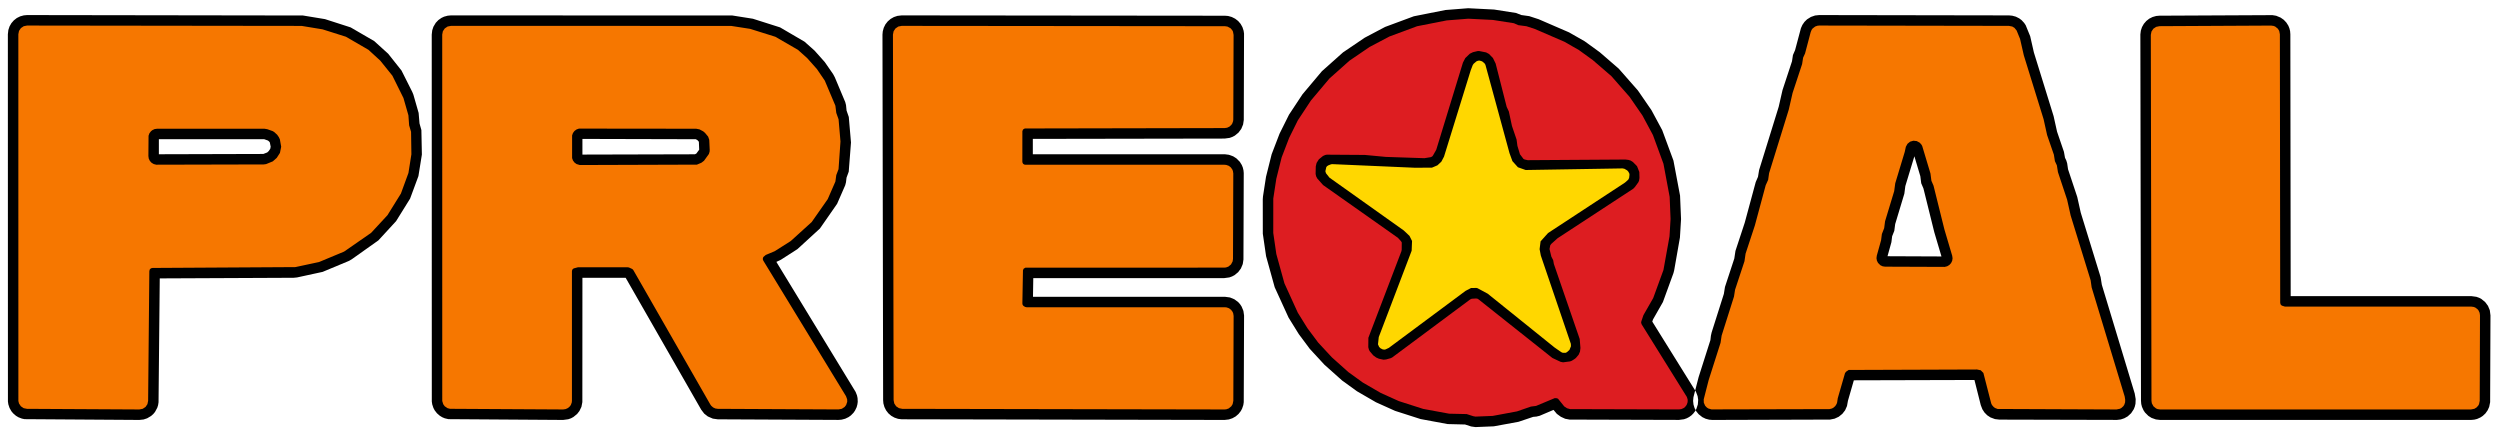
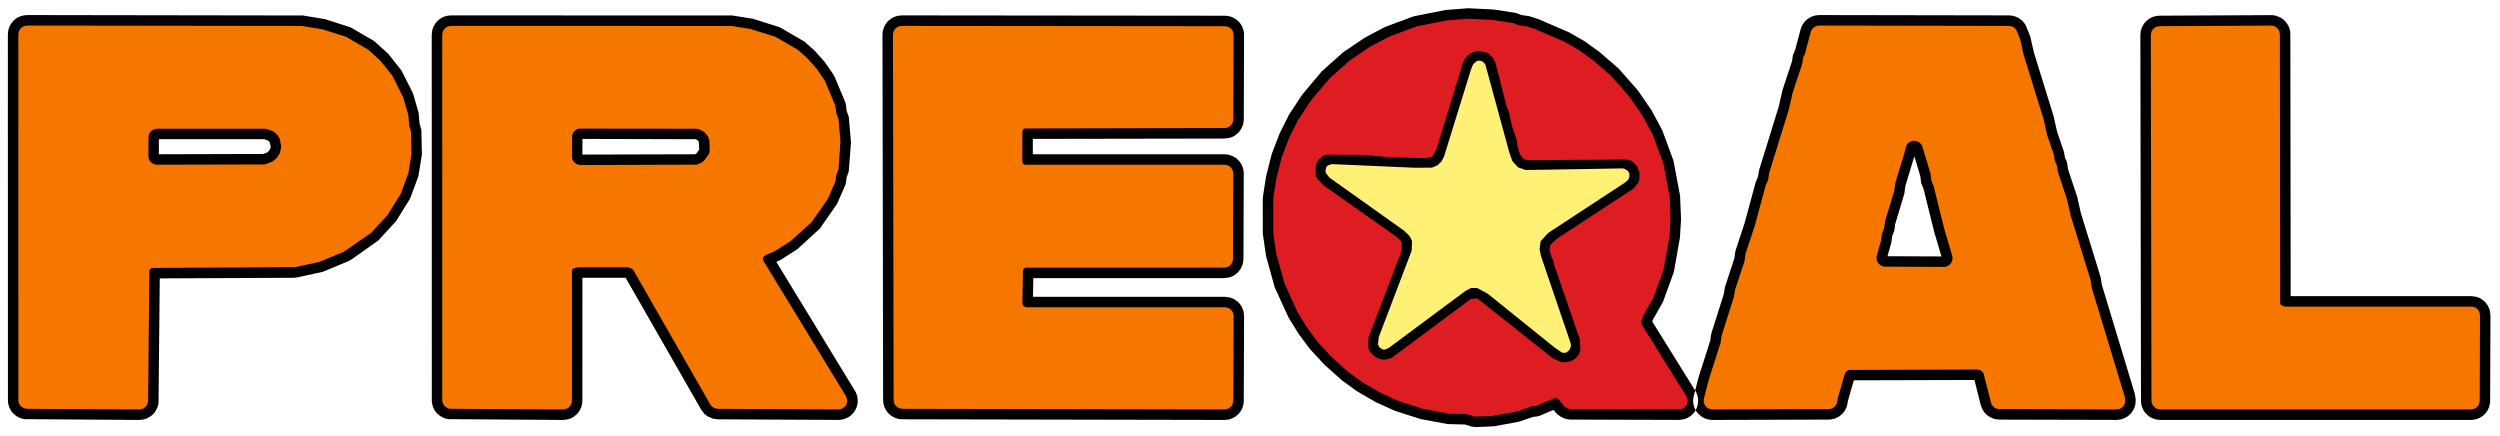
<svg xmlns="http://www.w3.org/2000/svg" viewBox="0 0 7632 1328">
  <path fill="#000000" fill-rule="evenodd" d="M24.2,1225.7L25.5,1234.5L29.1,1245.3L34.7,1255.3L40.0,1261.7L48.6,1269.2L56.2,1273.8L66.8,1277.9L75.0,1279.6L425.3,1282.0L438.3,1280.6L449.2,1277.0L461.2,1269.9L467.9,1264.0L473.2,1257.6L480.1,1244.8L482.6,1236.9L484.0,1228.1L487.7,849.9L896.4,848.0L906.7,847.0L984.9,830.0L1064.3,796.9L1073.7,791.6L1155.2,733.8L1209.2,675.1L1251.9,606.4L1277.4,537.5L1287.9,471.9L1286.4,397.0L1280.7,376.8L1278.0,344.8L1262.0,289.0L1258.5,280.5L1225.7,215.3L1185.1,164.1L1142.4,125.4L1070.4,83.6L992.2,58.4L924.8,47.3L82.6,46.0L72.7,46.9L61.7,49.9L51.4,55.0L42.3,62.1L34.8,70.7L29.1,80.7L25.5,91.6L24.0,104.6L24.2,1225.7ZM485.0,425.0L806.6,425.0L818.2,429.1L822.3,432.7L823.8,435.1L826.3,447.8L825.0,454.4L820.3,461.2L815.8,465.4L803.9,470.0L485.0,470.9L485.0,425.0ZM1318.2,1225.7L1319.5,1234.5L1323.1,1245.3L1327.0,1252.7L1334.0,1261.7L1342.6,1269.2L1350.2,1273.8L1357.8,1277.0L1369.0,1279.6L1719.1,1282.0L1734.7,1279.9L1743.1,1277.0L1750.5,1273.0L1761.8,1263.8L1768.9,1254.7L1775.0,1242.0L1777.8,1227.6L1778.0,848.0L1910.0,848.0L2140.6,1250.6L2149.8,1262.7L2160.9,1271.4L2176.2,1278.0L2191.2,1280.1L2559.7,1281.9L2569.4,1281.1L2580.4,1278.2L2590.5,1273.3L2597.6,1268.2L2605.5,1260.2L2610.2,1253.4L2615.1,1243.3L2617.4,1234.8L2618.5,1226.7L2618.0,1215.4L2616.2,1206.9L2612.0,1196.4L2370.1,799.5L2384.1,792.8L2434.4,760.5L2503.0,697.7L2555.5,622.2L2580.3,565.5L2582.6,556.6L2584.3,542.3L2591.0,524.1L2597.9,435.0L2591.2,357.1L2584.4,337.5L2582.7,320.7L2580.4,311.8L2548.5,235.9L2543.1,225.9L2517.8,189.4L2486.7,154.5L2456.0,127.2L2381.4,83.6L2298.4,57.2L2235.7,47.3L1376.6,47.0L1366.7,47.9L1355.6,50.9L1347.6,54.7L1338.2,61.3L1330.3,69.6L1323.1,81.7L1319.5,92.6L1318.0,105.6L1318.2,1225.7ZM1778.0,424.1L2124.0,425.0L2128.9,427.6L2133.5,432.7L2134.5,457.0L2125.8,468.8L2121.4,471.0L1778.0,471.9L1778.0,424.1ZM2696.0,1221.6L2696.8,1231.4L2699.9,1242.5L2705.0,1252.7L2712.0,1261.8L2720.7,1269.3L2730.6,1274.9L2741.5,1278.6L2752.8,1280.0L3738.4,1282.0L3751.4,1280.5L3762.2,1276.9L3772.2,1271.3L3780.9,1263.8L3788.0,1254.8L3791.9,1247.4L3795.6,1236.6L3796.9,1227.8L3797.9,963.2L3795.9,949.2L3790.3,935.7L3785.7,928.7L3779.8,922.1L3768.4,913.7L3754.9,908.1L3739.4,906.0L3153.5,906.0L3154.4,849.0L3737.5,849.0L3753.0,846.9L3761.3,843.9L3768.7,840.0L3779.9,830.8L3788.3,819.5L3793.9,806.1L3796.0,792.2L3796.9,528.2L3796.1,519.9L3794.0,511.2L3790.8,503.5L3784.7,493.7L3774.4,483.4L3764.6,477.2L3751.4,472.5L3740.0,471.0L3153.0,471.0L3153.0,424.0L3738.6,423.0L3754.0,420.9L3762.3,417.9L3769.7,414.0L3780.9,404.8L3789.3,393.5L3794.9,380.1L3797.0,366.2L3797.8,102.6L3796.5,93.8L3792.9,82.8L3787.3,72.8L3779.8,64.1L3770.7,57.1L3760.4,51.9L3749.3,48.8L3739.4,48.0L2752.6,47.0L2739.7,48.5L2728.8,52.1L2718.8,57.8L2710.1,65.3L2703.0,74.4L2697.9,84.7L2694.9,95.8L2694.0,105.7L2696.0,1221.6ZM3855.7,599.2L3855.0,608.0L3855.1,713.4L3865.1,782.1L3891.4,877.0L3933.7,969.5L3965.0,1020.0L3998.6,1065.1L4043.4,1113.6L4097.3,1161.7L4142.7,1194.5L4200.5,1228.0L4258.9,1254.3L4336.8,1279.3L4419.5,1294.6L4472.5,1295.9L4491.0,1301.9L4504.2,1303.8L4560.4,1301.5L4636.0,1287.6L4680.5,1272.6L4690.5,1271.7L4700.3,1269.3L4742.6,1251.3L4752.7,1263.4L4764.9,1272.3L4778.1,1278.4L4791.5,1280.9L5125.5,1281.9L5140.8,1279.9L5149.1,1277.0L5156.4,1273.2L5163.5,1268.1L5169.4,1262.3L5174.7,1255.4L5178.7,1248.2L5183.2,1234.5L5184.2,1220.6L5182.5,1209.4L5177.4,1196.0L5044.1,981.8L5046.3,975.2L5076.5,922.2L5108.7,833.8L5110.9,825.3L5128.5,725.2L5131.9,668.9L5128.9,597.3L5108.7,490.2L5074.4,397.3L5041.5,336.2L5000.2,276.2L4941.7,209.6L4883.7,159.4L4837.5,125.9L4790.0,98.8L4697.3,58.7L4668.5,49.3L4644.3,45.9L4628.2,39.6L4561.0,29.1L4481.9,25.1L4412.2,30.6L4316.1,49.7L4228.5,82.2L4166.2,115.1L4100.0,159.9L4035.5,217.4L3976.3,287.8L3935.1,350.1L3906.2,408.1L3882.1,470.9L3864.9,539.6L3855.7,599.2ZM5169.7,1212.7L5168.7,1223.9L5169.9,1235.1L5173.2,1245.8L5178.5,1255.8L5185.6,1264.5L5196.8,1273.4L5206.9,1278.3L5217.8,1281.2L5227.4,1282.0L5586.7,1280.9L5600.7,1278.1L5613.2,1272.3L5624.3,1263.4L5632.7,1252.6L5638.5,1239.5L5641.4,1223.5L5659.4,1161.0L6027.6,1160.0L6046.9,1236.8L6051.8,1249.4L6058.3,1259.4L6066.6,1267.8L6076.5,1274.3L6090.2,1279.4L6103.6,1281.0L6462.9,1281.9L6474.4,1280.5L6485.3,1276.8L6495.4,1271.1L6505.9,1261.5L6514.0,1249.2L6517.1,1241.4L6519.2,1232.7L6519.8,1218.5L6516.9,1201.4L6416.5,869.5L6412.8,846.2L6352.1,649.1L6341.4,601.2L6313.3,516.7L6310.7,498.8L6308.1,490.1L6304.0,481.5L6300.8,463.5L6279.8,402.0L6269.2,354.4L6209.0,160.0L6197.8,110.7L6184.0,76.9L6179.3,69.9L6171.5,61.5L6164.3,56.1L6154.0,50.9L6142.9,47.9L6133.0,47.0L5553.5,46.0L5541.1,47.3L5528.4,51.7L5516.5,59.1L5508.7,66.8L5502.4,75.9L5497.9,85.9L5480.0,153.1L5473.5,168.0L5470.6,187.1L5441.6,275.2L5430.0,326.0L5370.2,519.1L5366.8,539.8L5359.9,555.7L5326.4,679.6L5298.0,765.9L5294.5,789.2L5266.0,876.0L5262.6,897.2L5225.3,1014.8L5223.1,1024.5L5221.5,1038.3L5185.5,1151.4L5169.7,1212.7ZM5762.2,782.2L5774.1,739.3L5776.3,721.3L5782.9,704.7L5785.6,684.1L5813.6,591.2L5816.6,568.1L5844.2,477.1L5862.4,538.0L5865.1,559.4L5871.9,575.4L5905.0,708.9L5926.9,782.9L5762.2,782.2ZM6592.3,47.9L6582.4,48.8L6571.4,51.9L6561.2,57.0L6552.2,64.1L6544.7,72.8L6539.1,82.7L6535.5,93.6L6534.1,105.0L6536.0,1223.5L6536.8,1233.4L6539.0,1242.0L6543.7,1252.5L6548.3,1259.4L6558.6,1269.7L6568.3,1275.8L6581.6,1280.5L6594.5,1282.0L7543.5,1282.0L7553.4,1281.1L7562.0,1279.0L7572.4,1274.3L7579.4,1269.7L7587.7,1261.9L7594.3,1252.5L7599.0,1242.1L7601.9,1227.8L7602.9,962.8L7600.9,947.2L7595.3,933.7L7586.9,922.4L7575.7,913.1L7568.3,909.1L7559.9,906.1L7544.4,904.0L6993.0,904.0L6992.0,104.6L6991.2,94.7L6989.0,86.1L6985.8,78.3L6979.6,68.6L6971.7,60.3L6962.2,53.7L6948.7,48.1L6937.3,46.2L6592.3,47.9Z" />
  <path fill="#F67700" fill-rule="evenodd" d="M56.1,1224.1L58.0,1231.7L63.7,1240.3L72.3,1246.1L82.4,1248.1L425.5,1250.0L435.7,1248.0L444.3,1242.3L450.1,1233.8L452.2,1223.6L455.9,827.8L457.1,822.8L460.8,819.1L465.8,818.0L901.7,815.4L974.0,799.9L1050.4,768.1L1132.9,710.9L1182.9,656.9L1223.9,590.9L1246.9,528.0L1255.9,471.0L1254.9,402.4L1249.0,382.6L1246.8,352.0L1231.7,299.3L1197.9,231.1L1160.9,185.1L1124.9,152.1L1055.9,112.1L984.8,89.6L921.0,79.1L82.6,78.0L72.4,80.0L63.8,85.8L58.0,94.4L56.0,104.6L56.1,1224.1ZM807.5,393.0L816.2,394.5L832.3,400.2L837.0,403.0L846.1,411.3L851.3,418.8L854.4,425.5L858.4,448.0L854.6,466.8L844.9,481.9L832.8,492.6L812.3,501.0L805.0,502.0L477.0,502.8L469.4,500.9L462.7,496.9L457.5,491.2L454.1,484.1L453.0,476.4L453.5,414.4L456.1,407.0L460.8,400.8L464.8,397.5L471.9,394.1L479.6,393.0L807.5,393.0ZM1350.1,1224.2L1353.1,1234.0L1357.7,1240.3L1366.3,1246.1L1373.8,1248.0L1719.3,1250.0L1727.0,1248.8L1734.1,1245.5L1739.9,1240.3L1742.8,1236.0L1745.5,1228.6L1746.0,1223.4L1746.0,828.5L1746.7,824.3L1748.7,821.3L1751.7,819.3L1764.1,816.0L1916.2,816.0L1919.9,816.5L1928.7,820.5L1931.7,822.4L1933.8,825.2L2168.4,1234.7L2171.3,1238.8L2177.0,1243.8L2183.8,1247.0L2191.3,1248.1L2559.9,1249.9L2569.9,1248.0L2578.5,1242.4L2583.1,1236.4L2586.4,1226.7L2586.2,1219.1L2582.7,1209.5L2330.1,795.5L2328.5,790.7L2330.1,784.8L2337.7,778.3L2365.0,766.9L2413.9,735.9L2477.9,677.9L2526.9,607.9L2550.3,554.2L2553.0,534.5L2559.9,516.4L2565.8,431.9L2560.0,364.3L2553.0,344.6L2550.3,322.8L2517.9,246.1L2493.8,210.7L2464.0,177.2L2435.9,152.1L2366.9,112.2L2290.0,88.1L2232.0,79.1L1376.6,79.0L1366.4,81.0L1357.8,86.8L1352.0,95.4L1350.0,105.6L1350.1,1224.2ZM2125.4,393.0L2135.5,395.0L2146.8,401.0L2152.2,405.6L2161.8,417.1L2165.2,426.9L2166.6,457.6L2166.3,462.8L2164.1,470.1L2149.2,490.8L2141.3,496.8L2127.6,502.6L1770.0,503.8L1760.1,500.8L1753.8,496.2L1749.1,489.9L1746.5,482.6L1746.5,413.4L1749.1,406.1L1753.8,399.8L1760.1,395.2L1767.4,392.6L2125.4,393.0ZM2728.0,1221.5L2730.0,1231.7L2735.7,1240.3L2744.3,1246.0L2754.5,1248.1L3738.5,1250.0L3743.6,1249.5L3751.0,1246.9L3759.0,1240.3L3763.0,1233.7L3765.1,1223.5L3766.0,964.7L3764.8,956.9L3762.9,952.1L3758.2,945.8L3752.0,941.1L3744.6,938.5L3739.4,938.0L3134.2,938.0L3129.5,937.0L3124.2,933.7L3121.7,930.1L3121.1,926.0L3122.9,825.2L3125.0,820.3L3130.3,817.2L3737.5,817.0L3742.7,816.5L3750.0,813.9L3758.0,807.3L3762.9,798.2L3764.1,790.5L3765.0,529.7L3763.8,521.9L3761.8,517.1L3757.2,510.8L3750.9,506.1L3743.6,503.5L3738.4,503.0L3130.9,503.0L3126.8,502.3L3123.7,500.3L3121.7,497.2L3121.0,493.1L3121.1,400.4L3123.1,395.4L3128.5,392.2L3738.5,391.0L3746.2,389.9L3753.2,386.6L3759.0,381.3L3761.9,377.0L3764.5,369.7L3765.0,364.6L3765.9,106.6L3764.0,96.4L3761.5,91.8L3756.3,86.0L3747.1,81.1L3739.4,80.0L2752.6,79.0L2742.4,81.0L2733.8,86.8L2728.0,95.4L2726.0,105.6L2728.0,1221.5ZM5201.1,1219.2L5201.4,1229.4L5205.5,1238.7L5210.8,1244.2L5215.1,1247.0L5224.8,1249.8L5585.1,1248.9L5592.5,1247.1L5597.0,1244.7L5602.7,1239.7L5606.8,1233.2L5608.4,1228.4L5610.3,1215.8L5632.5,1139.0L5635.8,1134.7L5643.6,1129.4L6035.4,1128.0L6046.8,1130.4L6054.9,1138.6L6078.8,1231.6L6081.1,1236.4L6086.3,1242.5L6090.7,1245.6L6098.3,1248.5L6461.4,1250.0L6471.6,1247.9L6476.2,1245.4L6482.1,1240.1L6484.9,1235.8L6487.5,1228.3L6487.8,1220.5L6486.3,1210.7L6385.4,877.4L6382.3,855.6L6321.3,657.9L6310.5,609.6L6282.5,525.4L6279.2,504.8L6273.2,491.9L6270.1,472.3L6249.4,412.3L6238.7,363.9L6178.3,168.9L6166.9,119.0L6156.4,93.2L6149.8,85.1L6143.1,81.0L6132.9,79.0L5553.5,78.0L5548.5,78.5L5541.5,80.9L5533.6,86.9L5530.6,91.0L5527.7,97.9L5510.5,163.1L5504.5,176.2L5501.5,195.6L5472.4,283.8L5460.7,334.9L5400.7,528.6L5397.8,549.0L5390.3,565.6L5357.2,688.4L5328.9,774.3L5325.5,797.6L5296.8,884.5L5293.5,905.4L5255.8,1024.5L5252.5,1046.5L5216.2,1160.3L5201.1,1219.2ZM5742.6,733.3L5745.0,714.4L5752.0,696.5L5754.7,675.6L5782.6,583.5L5785.8,559.5L5814.7,464.0L5818.2,448.1L5823.2,439.0L5831.2,432.5L5841.1,429.6L5851.4,430.7L5860.5,435.6L5865.7,441.4L5868.2,446.0L5893.3,529.6L5896.2,551.9L5902.7,566.9L5935.9,700.5L5959.7,780.8L5960.8,788.5L5959.6,796.2L5956.2,803.2L5951.0,808.9L5944.3,812.9L5936.7,814.8L5755.0,814.1L5747.4,813.0L5740.4,809.7L5733.2,802.5L5729.8,795.6L5728.5,788.1L5729.5,780.4L5742.6,733.3ZM6592.4,79.9L6582.3,82.0L6573.7,87.7L6568.0,96.3L6566.0,106.5L6568.0,1223.5L6569.1,1231.2L6574.0,1240.3L6582.0,1246.9L6586.8,1248.9L6594.5,1250.0L7543.5,1250.0L7553.7,1248.0L7560.3,1244.0L7565.6,1238.2L7568.0,1233.7L7570.1,1223.5L7570.9,962.6L7569.8,954.9L7566.5,947.8L7563.2,943.8L7556.9,939.1L7552.1,937.1L7544.4,936.0L6975.5,936.0L6965.9,933.0L6962.1,929.2L6961.0,924.2L6960.0,104.6L6958.0,94.4L6953.9,87.7L6945.9,81.2L6941.1,79.2L6933.3,78.1L6592.4,79.9Z" />
  <path fill="#DD1D21" fill-rule="evenodd" d="M3887.1,606.0L3887.0,711.1L3896.4,775.6L3921.1,865.0L3961.9,954.5L3991.4,1002.0L4024.2,1045.9L4065.9,1090.8L4116.1,1135.8L4160.2,1167.7L4215.2,1199.6L4270.4,1224.5L4344.7,1248.3L4424.0,1262.9L4477.5,1264.1L4497.4,1270.5L4504.4,1271.8L4556.9,1269.7L4631.0,1255.9L4673.6,1241.2L4689.3,1239.2L4746.5,1215.3L4752.9,1215.8L4756.4,1217.3L4775.3,1240.7L4783.8,1246.3L4793.1,1248.9L5125.6,1249.9L5133.2,1248.8L5140.2,1245.6L5144.2,1242.4L5148.9,1236.3L5151.6,1229.1L5152.2,1224.0L5151.9,1218.9L5149.5,1211.6L5011.7,990.3L5010.0,985.4L5010.6,981.2L5017.1,962.0L5046.9,910.0L5078.2,824.2L5096.7,721.5L5099.9,668.6L5097.1,600.9L5078.2,499.9L5046.1,412.3L5014.2,352.8L4974.9,295.8L4919.2,232.4L4862.8,183.7L4820.1,152.8L4775.7,127.4L4685.9,88.6L4660.0,80.1L4635.0,76.8L4621.6,70.9L4557.6,60.9L4482.3,57.1L4416.5,62.3L4326.0,80.1L4241.7,111.4L4181.2,143.3L4119.7,185.2L4058.5,239.7L4002.0,306.8L3961.9,367.6L3935.5,420.9L3912.6,480.5L3896.3,545.8L3887.1,606.0ZM4016.8,508.0L4019.3,497.4L4026.3,486.3L4038.8,476.2L4045.7,473.1L4050.7,472.2L4166.8,473.0L4230.7,479.0L4348.3,482.9L4367.2,479.9L4371.8,478.0L4374.5,474.9L4384.6,457.1L4466.1,191.0L4473.3,177.2L4487.0,164.0L4496.7,159.3L4510.4,156.0L4515.2,155.7L4536.8,160.0L4545.7,164.8L4557.7,177.2L4565.9,194.0L4599.6,326.3L4606.2,340.3L4615.7,384.6L4629.8,426.0L4632.4,445.4L4640.1,470.9L4651.0,485.3L4654.7,487.0L4663.9,489.0L4961.9,487.0L4970.9,488.1L4977.9,490.1L4985.1,494.7L4997.5,507.3L5004.5,525.1L5005.0,543.2L5003.7,551.6L5001.4,556.7L4990.8,571.2L4985.9,576.2L4755.0,727.3L4735.6,744.7L4732.6,748.9L4730.4,760.3L4735.9,783.2L4741.6,794.5L4743.6,805.8L4822.5,1034.9L4824.8,1062.3L4823.4,1073.4L4819.2,1083.0L4810.8,1092.9L4806.7,1096.1L4798.4,1101.3L4793.1,1103.3L4771.7,1106.1L4764.2,1104.6L4739.1,1092.8L4513.3,913.6L4510.2,911.8L4505.8,911.2L4492.9,912.0L4488.2,914.1L4250.0,1091.3L4245.4,1093.5L4231.6,1097.3L4223.7,1098.1L4209.5,1095.1L4201.2,1091.4L4192.3,1084.9L4181.6,1072.3L4179.1,1067.6L4177.1,1060.0L4177.4,1031.1L4278.2,767.1L4279.1,762.7L4279.3,740.2L4277.3,736.8L4267.6,726.0L4039.1,564.9L4021.4,544.9L4017.9,538.3L4016.3,531.0L4016.8,508.0Z" />
-   <path fill="#FFD700" fill-rule="evenodd" d="M4055.7,504.5L4051.3,507.2L4048.9,510.3L4046.1,522.8L4048.0,528.9L4058.6,542.3L4285.3,703.5L4302.9,720.1L4310.7,735.7L4309.5,765.4L4209.1,1029.0L4206.7,1051.2L4210.1,1058.9L4214.0,1063.0L4220.4,1066.4L4225.7,1067.4L4229.8,1066.7L4240.0,1061.9L4474.0,888.0L4490.7,879.3L4507.0,879.0L4510.7,879.9L4541.7,896.6L4745.6,1060.7L4766.1,1075.0L4771.1,1077.1L4779.7,1077.0L4783.2,1075.3L4791.2,1068.3L4795.8,1057.1L4795.5,1049.6L4703.8,780.1L4700.1,760.6L4703.1,736.8L4725.9,711.4L4960.6,557.5L4970.7,548.6L4973.4,543.0L4974.5,533.5L4974.0,529.6L4970.7,523.6L4967.4,520.1L4959.1,515.3L4953.3,514.1L4657.5,519.0L4633.9,510.6L4617.1,491.9L4608.2,467.5L4534.7,197.8L4531.8,193.2L4524.6,187.3L4517.2,185.0L4512.2,185.3L4507.3,187.3L4498.6,194.7L4495.8,199.1L4489.9,214.4L4408.3,478.1L4400.1,493.6L4388.2,504.7L4371.3,511.9L4317.3,512.0L4067.7,501.1L4063.7,501.5L4055.7,504.5Z" />
+   <path fill="#FFF176" fill-rule="evenodd" d="M4055.7,504.5L4051.3,507.2L4048.9,510.3L4046.1,522.8L4048.0,528.9L4058.6,542.3L4285.3,703.5L4302.9,720.1L4310.7,735.7L4309.5,765.4L4209.1,1029.0L4206.7,1051.2L4210.1,1058.9L4214.0,1063.0L4220.4,1066.4L4225.7,1067.4L4229.8,1066.7L4240.0,1061.9L4474.0,888.0L4490.7,879.3L4507.0,879.0L4510.7,879.9L4541.7,896.6L4745.6,1060.7L4766.1,1075.0L4771.1,1077.1L4779.7,1077.0L4783.2,1075.3L4791.2,1068.3L4795.8,1057.1L4795.5,1049.6L4703.8,780.1L4700.1,760.6L4703.1,736.8L4725.9,711.4L4960.6,557.5L4970.7,548.6L4973.4,543.0L4974.5,533.5L4974.0,529.6L4970.7,523.6L4967.4,520.1L4959.1,515.3L4953.3,514.1L4657.5,519.0L4633.9,510.6L4617.1,491.9L4608.2,467.5L4534.7,197.8L4531.8,193.2L4524.6,187.3L4517.2,185.0L4512.2,185.3L4507.3,187.3L4498.6,194.7L4495.8,199.1L4489.9,214.4L4408.3,478.1L4400.1,493.6L4388.2,504.7L4371.3,511.9L4317.3,512.0L4067.7,501.1L4063.7,501.5L4055.7,504.5Z" />
</svg>
